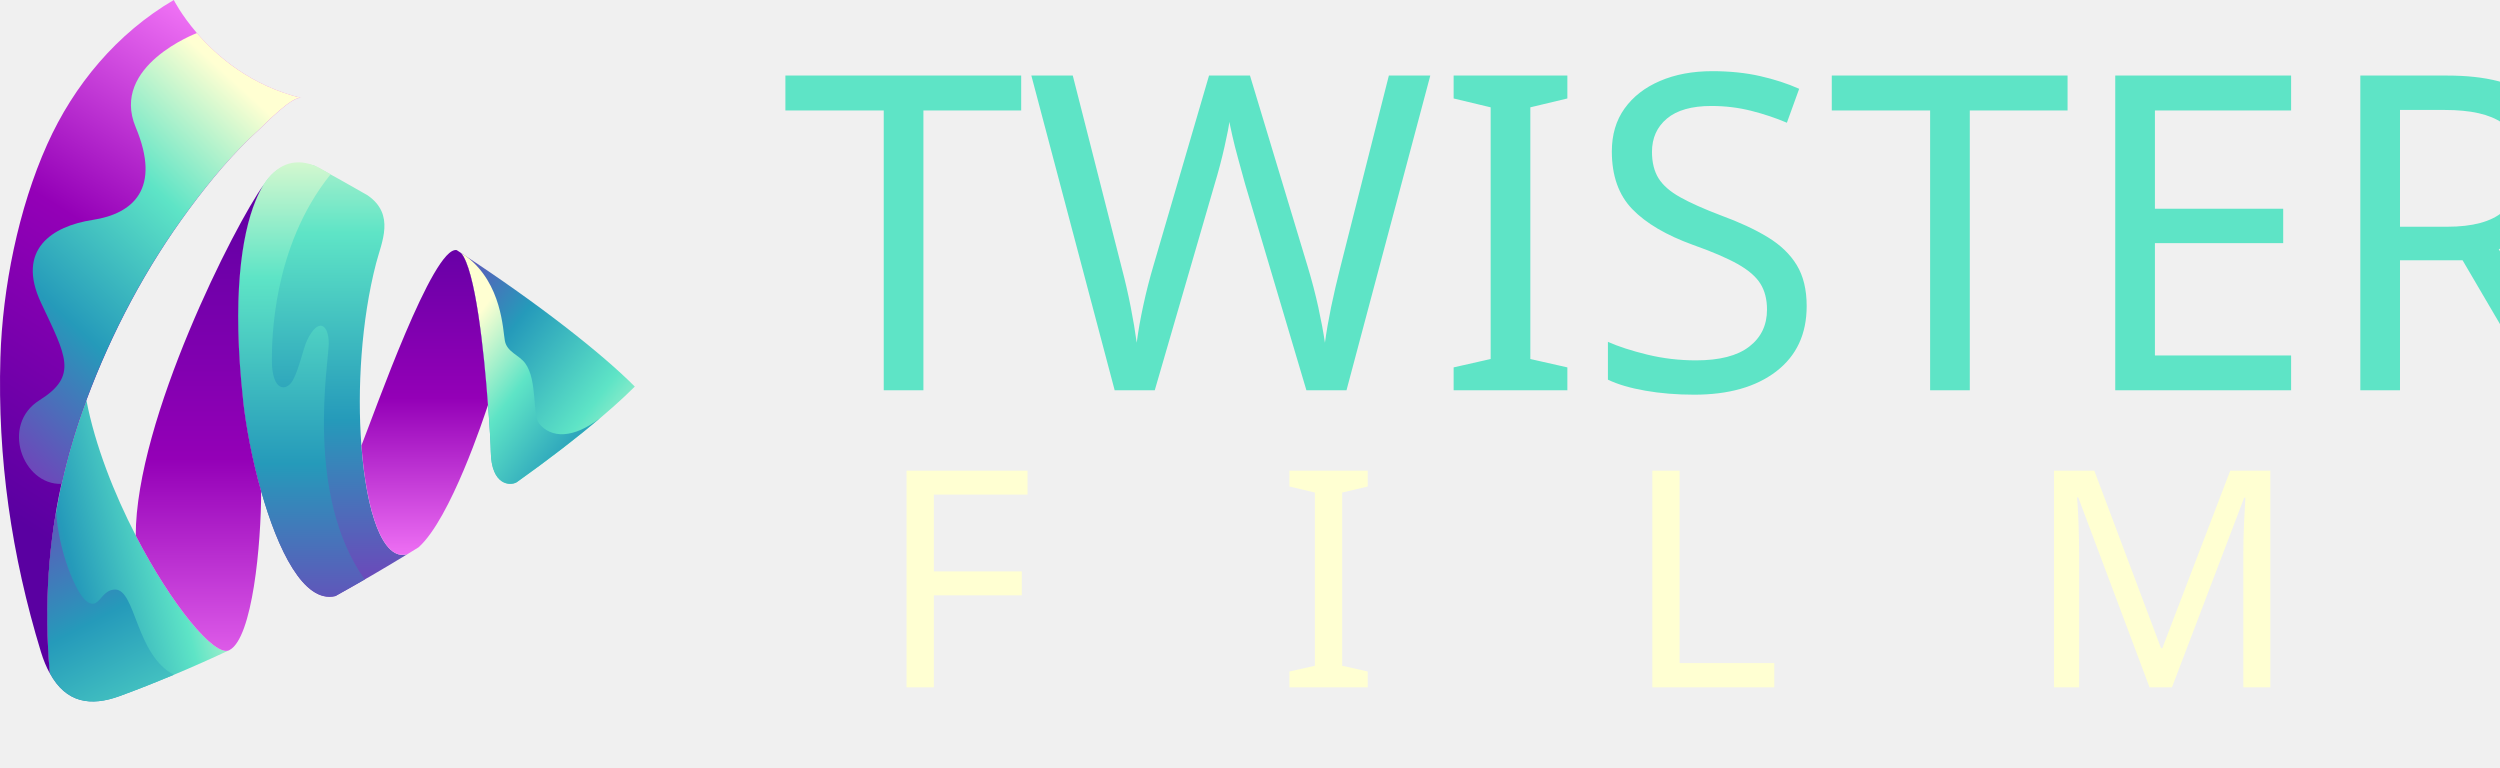
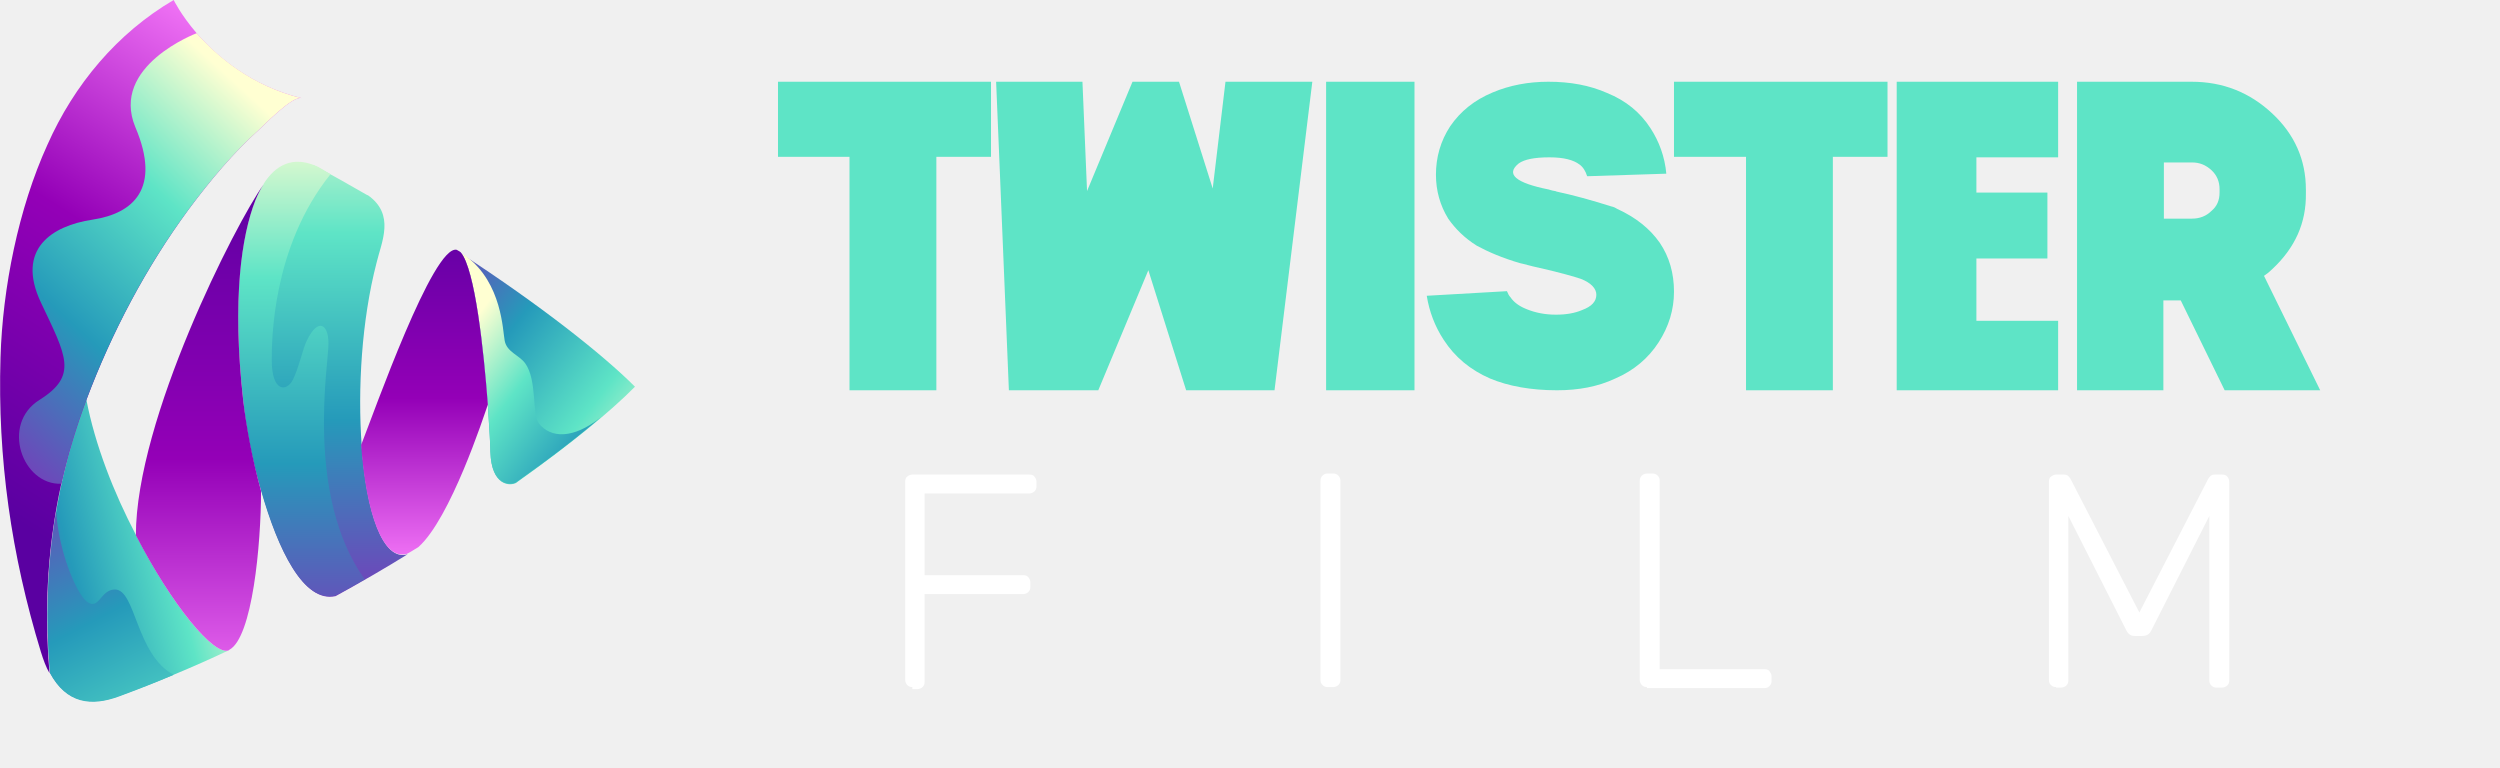
- <svg xmlns="http://www.w3.org/2000/svg" xmlns:xlink="http://www.w3.org/1999/xlink" id="Layer_1" data-name="Layer 1" viewBox="0 0 489.37 150.22">
-   <defs>
-     <style>
-       .cls-1 {
-         fill: url(#linear-gradient-2);
-       }
- 
-       .cls-2 {
-         fill: url(#linear-gradient-6);
-       }
- 
-       .cls-3 {
-         fill: #5ee4c6;
-         font-family: BOHULIRRegular, BOHULIR;
-         font-size: 86.28px;
-       }
- 
-       .cls-4 {
-         fill: url(#Degradado_sin_nombre_223);
-       }
- 
-       .cls-5 {
-         fill: url(#Degradado_sin_nombre_213);
-       }
- 
-       .cls-6 {
-         fill: url(#linear-gradient-5);
-       }
- 
-       .cls-7 {
-         fill: url(#linear-gradient-3);
-       }
- 
-       .cls-8 {
-         fill: url(#linear-gradient);
-       }
- 
-       .cls-9 {
-         fill: url(#Degradado_sin_nombre_220);
-       }
- 
-       .cls-10 {
-         fill: url(#Degradado_sin_nombre_207);
-       }
- 
-       .cls-11 {
-         fill: url(#linear-gradient-4);
-       }
- 
-       .cls-12 {
-         fill: #ffffd2;
-         font-family: Rubik-Light, Rubik;
-         font-size: 59.39px;
-         font-variation-settings: 'wght' 300;
-         font-weight: 300;
-         letter-spacing: .8em;
-       }
-     </style>
-     <linearGradient id="linear-gradient" x1="-4.36" y1="113.5" x2="48.53" y2="100.28" gradientUnits="userSpaceOnUse">
-       <stop offset="0" stop-color="#753eba" />
-       <stop offset=".34" stop-color="#259aba" />
-       <stop offset=".69" stop-color="#5ee4c6" />
-       <stop offset="1" stop-color="#ffffd2" />
+ <svg xmlns="http://www.w3.org/2000/svg" version="1.1" id="Layer_1" x="0px" y="0px" viewBox="0 0 489.4 150.2" style="enable-background:new 0 0 489.4 150.2;" xml:space="preserve">
+   <style type="text/css">
+ 	.st0{fill:url(#SVGID_1_);}
+ 	.st1{fill:url(#SVGID_00000105393233327261345620000012814374075046766228_);}
+ 	.st2{fill:url(#SVGID_00000102519932043289523360000013655682694614226326_);}
+ 	.st3{fill:url(#SVGID_00000143600235723725598730000000113338235573488296_);}
+ 	.st4{fill:url(#SVGID_00000102515528533147460900000011603293257303011742_);}
+ 	.st5{fill:url(#SVGID_00000106840006636715215260000005851038044373206688_);}
+ 	.st6{fill:url(#SVGID_00000147208620441355044390000018369613280019047847_);}
+ 	.st7{fill:url(#SVGID_00000101790043253151787750000016352629585724755858_);}
+ 	.st8{fill:url(#SVGID_00000112621480446607560890000010460666200731307198_);}
+ 	.st9{fill:url(#SVGID_00000088101079354919178600000005975872743591771316_);}
+ 	.st10{enable-background:new    ;}
+ 	.st11{fill:#5EE4C6;}
+ 	.st12{fill:#FFFFFF;}
+ </style>
+   <g>
+     <linearGradient id="SVGID_1_" gradientUnits="userSpaceOnUse" x1="-4.363" y1="38.511" x2="48.527" y2="51.731" gradientTransform="matrix(1 0 0 -1 0 152)">
+       <stop offset="0" style="stop-color:#753EBA" />
+       <stop offset="0.34" style="stop-color:#259ABA" />
+       <stop offset="0.69" style="stop-color:#5EE4C6" />
+       <stop offset="1" style="stop-color:#FFFFD2" />
    </linearGradient>
-     <linearGradient id="linear-gradient-2" x1="63.19" y1="117.72" x2="63.19" y2="13.47" xlink:href="#linear-gradient" />
-     <linearGradient id="linear-gradient-3" x1="78.03" y1="58.76" x2="126.95" y2="96.45" xlink:href="#linear-gradient" />
-     <linearGradient id="Degradado_sin_nombre_220" data-name="Degradado sin nombre 220" x1="59" y1="126.25" x2="59" y2="22.01" gradientUnits="userSpaceOnUse">
-       <stop offset="0" stop-color="#753eba" />
-       <stop offset=".34" stop-color="#259aba" />
-       <stop offset=".69" stop-color="#5ee4c6" />
-       <stop offset=".99" stop-color="#ffffd2" />
+     <path class="st0" d="M44.8,127.3c-7,3.3-14.2,6.3-21.4,8.9c-5.6,2.1-10.4,1.4-13.6-4.5c-1.8-21.2,1.6-38.8,7.1-53.5   c1.7,8.9,5.4,18.3,9.7,26.5l0,0C33.6,118.4,41.9,128.5,44.8,127.3L44.8,127.3z" />
+     <linearGradient id="SVGID_00000152261979164983494380000006439238517315774634_" gradientUnits="userSpaceOnUse" x1="63.193" y1="34.28" x2="63.193" y2="138.53" gradientTransform="matrix(1 0 0 -1 0 152)">
+       <stop offset="0" style="stop-color:#753EBA" />
+       <stop offset="0.34" style="stop-color:#259ABA" />
+       <stop offset="0.69" style="stop-color:#5EE4C6" />
+       <stop offset="1" style="stop-color:#FFFFD2" />
    </linearGradient>
-     <linearGradient id="linear-gradient-4" x1="128.16" y1="97.83" x2="88.49" y2="67.41" gradientUnits="userSpaceOnUse">
-       <stop offset="0" stop-color="#753eba" />
-       <stop offset=".34" stop-color="#259aba" />
-       <stop offset=".69" stop-color="#5ee4c6" />
-       <stop offset=".99" stop-color="#ffffd2" />
+     <path style="fill:url(#SVGID_00000152261979164983494380000006439238517315774634_);" d="M79.8,108.5c-4.5,2.8-9.2,5.5-14.1,8.2h0   c-6.2,1.4-11.2-9-14.5-20.6c-1.8-6.2-3-12.7-3.5-17.8c-2.2-19.9-0.3-32.2,2.4-39c0.5-1.2,1-2.2,1.6-3.1c0,0,0,0,0-0.1   c2.4-3.8,5.5-4.7,9.8-3.7c3.6,1.9,7.1,3.9,10.4,5.8c0,0,0,0,0.1,0c5.4,3.8,2.7,9.1,1.7,13.3c-2.9,11.2-3.7,24.6-2.9,35.7   C71.7,100.3,75,110,79.8,108.5L79.8,108.5z" />
+     <linearGradient id="SVGID_00000085942355447579402020000000824508504793113512_" gradientUnits="userSpaceOnUse" x1="78.031" y1="93.242" x2="126.951" y2="55.552" gradientTransform="matrix(1 0 0 -1 0 152)">
+       <stop offset="0" style="stop-color:#753EBA" />
+       <stop offset="0.34" style="stop-color:#259ABA" />
+       <stop offset="0.69" style="stop-color:#5EE4C6" />
+       <stop offset="1" style="stop-color:#FFFFD2" />
    </linearGradient>
-     <linearGradient id="linear-gradient-5" x1="2.34" y1="94.66" x2="44.98" y2="175.98" xlink:href="#linear-gradient" />
-     <linearGradient id="Degradado_sin_nombre_213" data-name="Degradado sin nombre 213" x1="39.09" y1="145.03" x2="39.09" y2="32.43" gradientUnits="userSpaceOnUse">
-       <stop offset="0" stop-color="#ff85ff" />
-       <stop offset=".49" stop-color="#9400b7" />
-       <stop offset="1" stop-color="#5a00a1" />
+     <path style="fill:url(#SVGID_00000085942355447579402020000000824508504793113512_);" d="M124.3,75.7c-4.7,4.8-12.8,11.4-23.1,18.7   c0,0-0.1,0-0.1,0.1c-1.2,0.7-4.9,0.7-5.1-6c0-1.1-0.2-4.6-0.5-9.2c-0.8-10.6-2.5-26.5-5.3-29.7C105.7,59.7,117.9,69.3,124.3,75.7z" />
+     <linearGradient id="SVGID_00000066490062476402015260000016743457422089560219_" gradientUnits="userSpaceOnUse" x1="59.008" y1="25.75" x2="59.008" y2="129.99" gradientTransform="matrix(1 0 0 -1 0 152)">
+       <stop offset="0" style="stop-color:#753EBA" />
+       <stop offset="0.34" style="stop-color:#259ABA" />
+       <stop offset="0.69" style="stop-color:#5EE4C6" />
+       <stop offset="0.99" style="stop-color:#FFFFD2" />
    </linearGradient>
-     <linearGradient id="Degradado_sin_nombre_207" data-name="Degradado sin nombre 207" x1="83.14" y1="114.64" x2="83.14" y2="39.74" gradientUnits="userSpaceOnUse">
-       <stop offset="0" stop-color="#ff85ff" />
-       <stop offset=".49" stop-color="#9400b7" />
-       <stop offset="1" stop-color="#5a00a1" />
+     <path style="fill:url(#SVGID_00000066490062476402015260000016743457422089560219_);" d="M71.4,113.4c-1.9,1.1-3.8,2.2-5.8,3.2h0   c-6.2,1.4-11.2-9-14.5-20.6c-1.8-6.2-3-12.7-3.5-17.8c-2.2-19.9-0.3-32.2,2.4-39c0.5-1.2,1-2.2,1.6-3.1c0,0,0,0,0-0.1   c2.4-3.8,5.7-5.3,9.8-3.7c1.2,0.4,2.2,1.2,3.3,1.8C53.2,48.4,53.2,66.9,53.2,70.5c0,6.3,2.9,6.2,4.1,3.9c1.2-2.3,2-6.3,2.8-7.8   c2.2-4.5,4.2-3.1,4.2,0.6C64.4,70.9,59.6,96.9,71.4,113.4L71.4,113.4z" />
+     <linearGradient id="SVGID_00000120517240214369017090000013226282097436170647_" gradientUnits="userSpaceOnUse" x1="128.164" y1="54.176" x2="88.494" y2="84.596" gradientTransform="matrix(1 0 0 -1 0 152)">
+       <stop offset="0" style="stop-color:#753EBA" />
+       <stop offset="0.34" style="stop-color:#259ABA" />
+       <stop offset="0.69" style="stop-color:#5EE4C6" />
+       <stop offset="0.99" style="stop-color:#FFFFD2" />
    </linearGradient>
-     <linearGradient id="linear-gradient-6" x1="56.66" y1="5.1" x2="-2.52" y2="98.32" gradientUnits="userSpaceOnUse">
-       <stop offset="0" stop-color="#ff85ff" />
-       <stop offset=".49" stop-color="#9400b7" />
-       <stop offset="1" stop-color="#5a00a1" />
+     <path style="fill:url(#SVGID_00000120517240214369017090000013226282097436170647_);" d="M117.6,81.7c-4.4,3.8-10,8.1-16.4,12.6   c0,0-0.1,0-0.1,0.1c-1.2,0.7-4.9,0.7-5.1-6c0-1.1-0.2-4.6-0.5-9.2c-0.8-10.6-2.5-26.5-5.3-29.7c0.3,0.2,0.7,0.5,1.1,0.7   c7,5.3,7.1,14.5,7.5,16.5c0.4,2.2,2.8,2.8,4,4.4c2.4,3.3,1.3,10.1,2.7,11.8C107.8,85.8,112.2,86,117.6,81.7z" />
+     <linearGradient id="SVGID_00000152242552131718492670000002909518825457593474_" gradientUnits="userSpaceOnUse" x1="2.342" y1="57.341" x2="44.982" y2="-23.979" gradientTransform="matrix(1 0 0 -1 0 152)">
+       <stop offset="0" style="stop-color:#753EBA" />
+       <stop offset="0.34" style="stop-color:#259ABA" />
+       <stop offset="0.69" style="stop-color:#5EE4C6" />
+       <stop offset="1" style="stop-color:#FFFFD2" />
    </linearGradient>
-     <linearGradient id="Degradado_sin_nombre_223" data-name="Degradado sin nombre 223" x1="-7.04" y1="83.96" x2="51.48" y2="19.83" gradientUnits="userSpaceOnUse">
-       <stop offset="0" stop-color="#753eba" />
-       <stop offset=".34" stop-color="#259aba" />
-       <stop offset=".69" stop-color="#5ee4c6" />
-       <stop offset=".99" stop-color="#ffffd2" />
+     <path style="fill:url(#SVGID_00000152242552131718492670000002909518825457593474_);" d="M34,132.1c-3.5,1.5-7.1,2.9-10.6,4.2   c-5.6,2.1-10.4,1.4-13.6-4.5c-1-11.6-0.4-22.1,1.2-31.6c0.5,7.8,3.9,15.8,5.9,17.5c2.5,2,2.7-2.3,5.6-2.3   C26.6,115.4,26.6,128.2,34,132.1L34,132.1z" />
+     <linearGradient id="SVGID_00000179615503951745553120000011853376279530102427_" gradientUnits="userSpaceOnUse" x1="39.09" y1="6.97" x2="39.09" y2="119.57" gradientTransform="matrix(1 0 0 -1 0 152)">
+       <stop offset="0" style="stop-color:#FF85FF" />
+       <stop offset="0.49" style="stop-color:#9400B7" />
+       <stop offset="1" style="stop-color:#5A00A1" />
    </linearGradient>
-   </defs>
-   <g>
-     <path class="cls-8" d="m44.8,127.31c-7.04,3.3-14.21,6.32-21.39,8.95-5.62,2.05-10.45,1.39-13.64-4.46-1.85-21.22,1.65-38.75,7.14-53.46,1.72,8.89,5.43,18.3,9.66,26.47h0c7,13.57,15.36,23.73,18.23,22.49Z" />
-     <path class="cls-1" d="m79.77,108.46c-4.52,2.77-9.25,5.52-14.13,8.23h-.03c-6.15,1.42-11.24-9.04-14.49-20.56-1.76-6.19-2.97-12.68-3.54-17.8-2.19-19.87-.34-32.24,2.44-39.03.49-1.2,1.01-2.24,1.58-3.12.01-.03.03-.04.04-.07,2.42-3.75,5.55-4.71,9.81-3.73,3.57,1.9,7.05,3.86,10.45,5.82.03.01.04.03.07.04,5.43,3.77,2.73,9.13,1.65,13.3-2.9,11.17-3.71,24.62-2.88,35.66.97,13.07,4.23,22.76,9.02,21.26Z" />
-     <path class="cls-7" d="m124.26,75.67c-4.74,4.77-12.79,11.39-23.06,18.69-.03.01-.05.04-.08.05-1.22.73-4.94.66-5.05-5.98-.01-1.05-.19-4.61-.54-9.18-.78-10.56-2.49-26.54-5.29-29.74,15.49,10.14,27.7,19.81,34.02,26.16Z" />
-     <path class="cls-9" d="m71.39,113.43c-1.89,1.09-3.81,2.17-5.75,3.25h-.03c-6.15,1.42-11.24-9.04-14.49-20.56-1.76-6.19-2.97-12.68-3.54-17.8-2.19-19.87-.34-32.24,2.44-39.03.49-1.2,1.01-2.24,1.58-3.12.01-.03.03-.04.04-.07,2.42-3.75,5.71-5.26,9.81-3.73,1.16.43,2.17,1.17,3.26,1.76-11.49,14.26-11.48,32.81-11.49,36.35-.01,6.27,2.89,6.2,4.12,3.93,1.24-2.26,2.04-6.28,2.78-7.82,2.19-4.54,4.23-3.09,4.23.62s-4.74,29.66,7.05,46.22Z" />
-     <path class="cls-11" d="m117.58,81.74c-4.42,3.75-9.97,8.05-16.38,12.61-.03.01-.05.04-.08.05-1.22.73-4.94.66-5.05-5.98-.01-1.05-.19-4.61-.54-9.18-.78-10.56-2.49-26.54-5.29-29.74.35.23.7.46,1.05.7,7.01,5.32,7.14,14.49,7.54,16.52.41,2.2,2.8,2.78,3.98,4.39,2.43,3.3,1.35,10.1,2.74,11.82,2.28,2.82,6.62,3.07,12.03-1.19Z" />
-     <path class="cls-6" d="m34.02,132.09c-3.53,1.47-7.06,2.88-10.62,4.17-5.62,2.05-10.45,1.39-13.64-4.46-1.01-11.59-.43-22.07,1.22-31.59.51,7.78,3.85,15.84,5.93,17.46,2.53,1.96,2.73-2.27,5.62-2.27,4.04,0,4.04,12.78,11.49,16.68Z" />
-     <path class="cls-5" d="m47.58,78.33c.57,5.12,1.78,11.62,3.54,17.8,0,10.49-1.7,28.7-6.17,31.1-.04.03-.07.05-.11.07-.01,0-.03.01-.04.01-2.88,1.24-11.24-8.91-18.23-22.47h0c.01-22.74,19.46-60.97,25.04-68.67-.57.88-1.09,1.92-1.58,3.12-2.78,6.79-4.63,19.17-2.44,39.03Z" />
-     <path class="cls-10" d="m95.53,79.25c-.77,2.34-7.32,22.27-13.59,27.88-.72.45-1.45.89-2.17,1.34-4.79,1.5-8.05-8.18-9.02-21.26,2.63-6.62,14.06-39.15,18.65-38.25.28.18.55.35.82.54h.01c2.81,3.21,4.51,19.19,5.29,29.75Z" />
-     <path class="cls-2" d="m59,19.17c-1.8-.44-7.19,5.2-8.26,6.18-5.11,4.64-9.57,9.99-13.67,15.53-8.47,11.43-15.2,24.13-20.17,37.46h0c-1.91,5.11-3.57,10.56-4.86,16.38-2.42,10.95-3.49,23.24-2.29,37.09-.66-1.19-1.24-2.58-1.74-4.21C2.23,108.64-.51,89.65.08,69.98c.41-13.62,3.52-29.15,9.16-41.72C14.47,16.6,22.93,6.49,34.02,0c0,0,1.43,2.88,4.53,6.48,3.95,4.57,10.6,10.3,20.45,12.7Z" />
-     <path class="cls-4" d="m59,19.17c-1.8-.44-7.19,5.2-8.26,6.18-5.11,4.64-9.57,9.99-13.67,15.53-8.47,11.43-15.2,24.13-20.17,37.46h0c-1.91,5.11-3.57,10.56-4.86,16.38-7.62.25-11.97-11.57-4.32-16.37,7.65-4.79,5.2-8.67.31-19.08s2.14-15,10.1-16.22c7.96-1.22,13.47-6.12,8.43-18.15-5.04-12.02,11.99-18.43,11.99-18.43,3.95,4.57,10.6,10.3,20.45,12.7Z" />
+     <path style="fill:url(#SVGID_00000179615503951745553120000011853376279530102427_);" d="M47.6,78.3c0.6,5.1,1.8,11.6,3.5,17.8   c0,10.5-1.7,28.7-6.2,31.1c0,0-0.1,0.1-0.1,0.1c0,0,0,0,0,0c-2.9,1.2-11.2-8.9-18.2-22.5l0,0c0-22.7,19.5-61,25-68.7   c-0.6,0.9-1.1,1.9-1.6,3.1C47.3,46.1,45.4,58.5,47.6,78.3L47.6,78.3z" />
+     <linearGradient id="SVGID_00000023996391460620938470000010157332457342188970_" gradientUnits="userSpaceOnUse" x1="83.14" y1="37.36" x2="83.14" y2="112.26" gradientTransform="matrix(1 0 0 -1 0 152)">
+       <stop offset="0" style="stop-color:#FF85FF" />
+       <stop offset="0.49" style="stop-color:#9400B7" />
+       <stop offset="1" style="stop-color:#5A00A1" />
+     </linearGradient>
+     <path style="fill:url(#SVGID_00000023996391460620938470000010157332457342188970_);" d="M95.5,79.2c-0.8,2.3-7.3,22.3-13.6,27.9   c-0.7,0.4-1.4,0.9-2.2,1.3c-4.8,1.5-8.1-8.2-9-21.3c2.6-6.6,14.1-39.2,18.7-38.2c0.3,0.2,0.6,0.3,0.8,0.5h0   C93,52.7,94.7,68.7,95.5,79.2L95.5,79.2z" />
+     <linearGradient id="SVGID_00000095312685619557581200000012137025362023366794_" gradientUnits="userSpaceOnUse" x1="56.655" y1="146.903" x2="-2.525" y2="53.683" gradientTransform="matrix(1 0 0 -1 0 152)">
+       <stop offset="0" style="stop-color:#FF85FF" />
+       <stop offset="0.49" style="stop-color:#9400B7" />
+       <stop offset="1" style="stop-color:#5A00A1" />
+     </linearGradient>
+     <path style="fill:url(#SVGID_00000095312685619557581200000012137025362023366794_);" d="M59,19.2c-1.8-0.4-7.2,5.2-8.3,6.2   c-5.1,4.6-9.6,10-13.7,15.5C28.6,52.3,21.9,65,16.9,78.3l0,0C15,83.4,13.3,88.9,12,94.7c-2.4,10.9-3.5,23.2-2.3,37.1   c-0.7-1.2-1.2-2.6-1.7-4.2c-5.8-19-8.5-37.9-7.9-57.6c0.4-13.6,3.5-29.2,9.2-41.7C14.5,16.6,22.9,6.5,34,0c0,0,1.4,2.9,4.5,6.5   C42.5,11.1,49.2,16.8,59,19.2L59,19.2z" />
+     <linearGradient id="SVGID_00000055669996899232699780000009434014686490223764_" gradientUnits="userSpaceOnUse" x1="-7.045" y1="68.045" x2="51.474" y2="132.175" gradientTransform="matrix(1 0 0 -1 0 152)">
+       <stop offset="0" style="stop-color:#753EBA" />
+       <stop offset="0.34" style="stop-color:#259ABA" />
+       <stop offset="0.69" style="stop-color:#5EE4C6" />
+       <stop offset="0.99" style="stop-color:#FFFFD2" />
+     </linearGradient>
+     <path style="fill:url(#SVGID_00000055669996899232699780000009434014686490223764_);" d="M59,19.2c-1.8-0.4-7.2,5.2-8.3,6.2   c-5.1,4.6-9.6,10-13.7,15.5C28.6,52.3,21.9,65,16.9,78.3l0,0C15,83.4,13.3,88.9,12,94.7C4.4,95,0.1,83.1,7.7,78.3   c7.7-4.8,5.2-8.7,0.3-19.1s2.1-15,10.1-16.2s13.5-6.1,8.4-18.1c-5-12,12-18.4,12-18.4C42.5,11,49.2,16.8,59,19.2L59,19.2z" />
  </g>
-   <text class="cls-3" transform="translate(152.88 76.4)">
-     <tspan x="0" y="0">TWISTER</tspan>
-   </text>
-   <text class="cls-12" transform="translate(171.69 134.54)">
-     <tspan x="0" y="0">FILM</tspan>
-   </text>
+   <g class="st10">
+     <path class="st11" d="M152.3,30.7V16H194v14.7h-10.7v45.7h-17V30.7H152.3z" />
+     <path class="st11" d="M237.4,36.9l2.5-20.9h17l-7.4,60.4h-17.3l-7.4-23.5L215,76.4h-17.5L195,16h16.9l0.9,21.4l8.9-21.4h9.1   L237.4,36.9z" />
+     <path class="st11" d="M259.6,16h17.3v60.4h-17.3V16z" />
+     <path class="st11" d="M316.6,40.9c3.7,1.7,6.4,3.9,8.3,6.6c1.9,2.8,2.8,6,2.8,9.6c0,3.5-1,6.8-3,9.9c-2,3.1-4.8,5.5-8.5,7.1   c-3.4,1.6-7.2,2.3-11.4,2.3c-5.1,0-9.5-0.8-13.1-2.3c-3.9-1.7-6.9-4.2-9.1-7.6c-1.7-2.6-2.8-5.5-3.3-8.6L295,57   c0.2,0.5,0.4,0.9,0.7,1.2c0.6,0.9,1.6,1.7,3.1,2.3c1.7,0.7,3.6,1.1,5.8,1.1c2,0,3.7-0.3,5.1-0.9c1.9-0.7,2.8-1.7,2.8-3   c0-1.2-1-2.3-3-3.1c-1.2-0.4-3.9-1.2-8.3-2.2c-1.5-0.3-2.7-0.7-3.7-0.9c-3.4-1-6.2-2.2-8.4-3.4c-2.4-1.5-4.2-3.3-5.6-5.3   c-1.6-2.6-2.4-5.5-2.4-8.6c0-3.4,0.9-6.6,2.8-9.5c2-2.9,4.7-5.1,8.3-6.6c3.3-1.4,7-2.1,10.9-2.1c4.3,0,8.1,0.7,11.5,2.2   c3.7,1.5,6.5,3.8,8.5,6.9c1.7,2.6,2.8,5.6,3.1,8.9l-15.5,0.5c-0.3-1-0.8-1.8-1.5-2.3c-1.2-0.9-3.1-1.4-5.9-1.4   c-2.9,0-4.9,0.4-6,1.2c-2.6,2.1-0.6,3.8,5.9,5.1c0.2,0.1,0.4,0.1,0.7,0.2c0.4,0.1,0.7,0.1,0.8,0.2c3.3,0.7,6.9,1.7,10.7,2.9   C315.9,40.5,316.3,40.7,316.6,40.9z" />
+     <path class="st11" d="M327.7,30.7V16h41.8v14.7h-10.7v45.7h-17V30.7H327.7z" />
+     <path class="st11" d="M371.3,16h31.6v14.8h-16v6.9h13.9v12.9h-13.9v12.2h16v13.6h-31.6V16z" />
+     <path class="st11" d="M444.8,52.7c-0.5,0.5-1,0.9-1.6,1.3l11,22.4h-18.7l-8.6-17.6h-3.4v17.6h-16.9V16h22.4   c6.2,0,11.4,2.1,15.8,6.2s6.6,9.1,6.6,14.9v0.7C451.5,43.6,449.3,48.5,444.8,52.7z M434.5,37.7v-0.7c0-1.4-0.5-2.7-1.6-3.7   c-1.1-1-2.3-1.5-3.8-1.5h-5.5v11h5.5c1.5,0,2.8-0.5,3.8-1.5C434,40.4,434.5,39.2,434.5,37.7z" />
+   </g>
+   <g class="st10">
+     <path class="st12" d="M178.6,134.5c-0.4,0-0.7-0.1-1-0.4c-0.2-0.2-0.4-0.6-0.4-1V94.3c0-0.4,0.1-0.8,0.4-1c0.2-0.2,0.6-0.4,1-0.4   h22.9c0.4,0,0.8,0.1,1,0.4c0.2,0.2,0.4,0.6,0.4,1v0.9c0,0.4-0.1,0.7-0.4,1c-0.2,0.2-0.6,0.4-1,0.4H181v16h19.3c0.4,0,0.8,0.1,1,0.4   c0.2,0.2,0.4,0.6,0.4,1v0.9c0,0.4-0.1,0.7-0.4,1c-0.2,0.2-0.6,0.4-1,0.4H181v17.2c0,0.4-0.1,0.7-0.4,1c-0.2,0.2-0.6,0.4-1,0.4   H178.6z" />
+     <path class="st12" d="M259.9,134.5c-0.4,0-0.7-0.1-1-0.4s-0.4-0.6-0.4-1v-39c0-0.4,0.1-0.7,0.4-1s0.6-0.4,1-0.4h1.1   c0.4,0,0.7,0.1,1,0.4c0.2,0.2,0.4,0.6,0.4,1v39c0,0.4-0.1,0.7-0.4,1c-0.2,0.2-0.6,0.4-1,0.4H259.9z" />
+     <path class="st12" d="M322.4,134.5c-0.4,0-0.7-0.1-1-0.4c-0.2-0.2-0.4-0.6-0.4-1v-39c0-0.4,0.1-0.7,0.4-1c0.2-0.2,0.6-0.4,1-0.4   h1.1c0.4,0,0.7,0.1,1,0.4s0.4,0.6,0.4,1V131h20.5c0.4,0,0.8,0.1,1,0.4s0.4,0.6,0.4,1v0.9c0,0.4-0.1,0.7-0.4,1s-0.6,0.4-1,0.4H322.4   z" />
+     <path class="st12" d="M402.5,134.5c-0.4,0-0.7-0.1-1-0.4c-0.3-0.2-0.4-0.6-0.4-1V94.3c0-0.4,0.1-0.8,0.4-1c0.3-0.2,0.6-0.4,1-0.4   h1.5c0.4,0,0.7,0.1,0.9,0.3c0.2,0.2,0.3,0.4,0.4,0.5l13.5,26.2l13.5-26.2c0.1-0.1,0.2-0.3,0.4-0.5c0.2-0.2,0.5-0.3,0.9-0.3h1.4   c0.4,0,0.8,0.1,1,0.4c0.2,0.2,0.4,0.6,0.4,1v38.9c0,0.4-0.1,0.7-0.4,1c-0.2,0.2-0.6,0.4-1,0.4h-1.1c-0.4,0-0.7-0.1-1-0.4   s-0.4-0.6-0.4-1V101l-11.3,22.3c-0.2,0.4-0.4,0.7-0.7,0.9c-0.3,0.2-0.7,0.3-1.2,0.3H418c-0.5,0-0.9-0.1-1.1-0.3   c-0.3-0.2-0.5-0.5-0.7-0.9L404.9,101v32.2c0,0.4-0.1,0.7-0.4,1c-0.2,0.2-0.6,0.4-1,0.4H402.5z" />
+   </g>
</svg>
